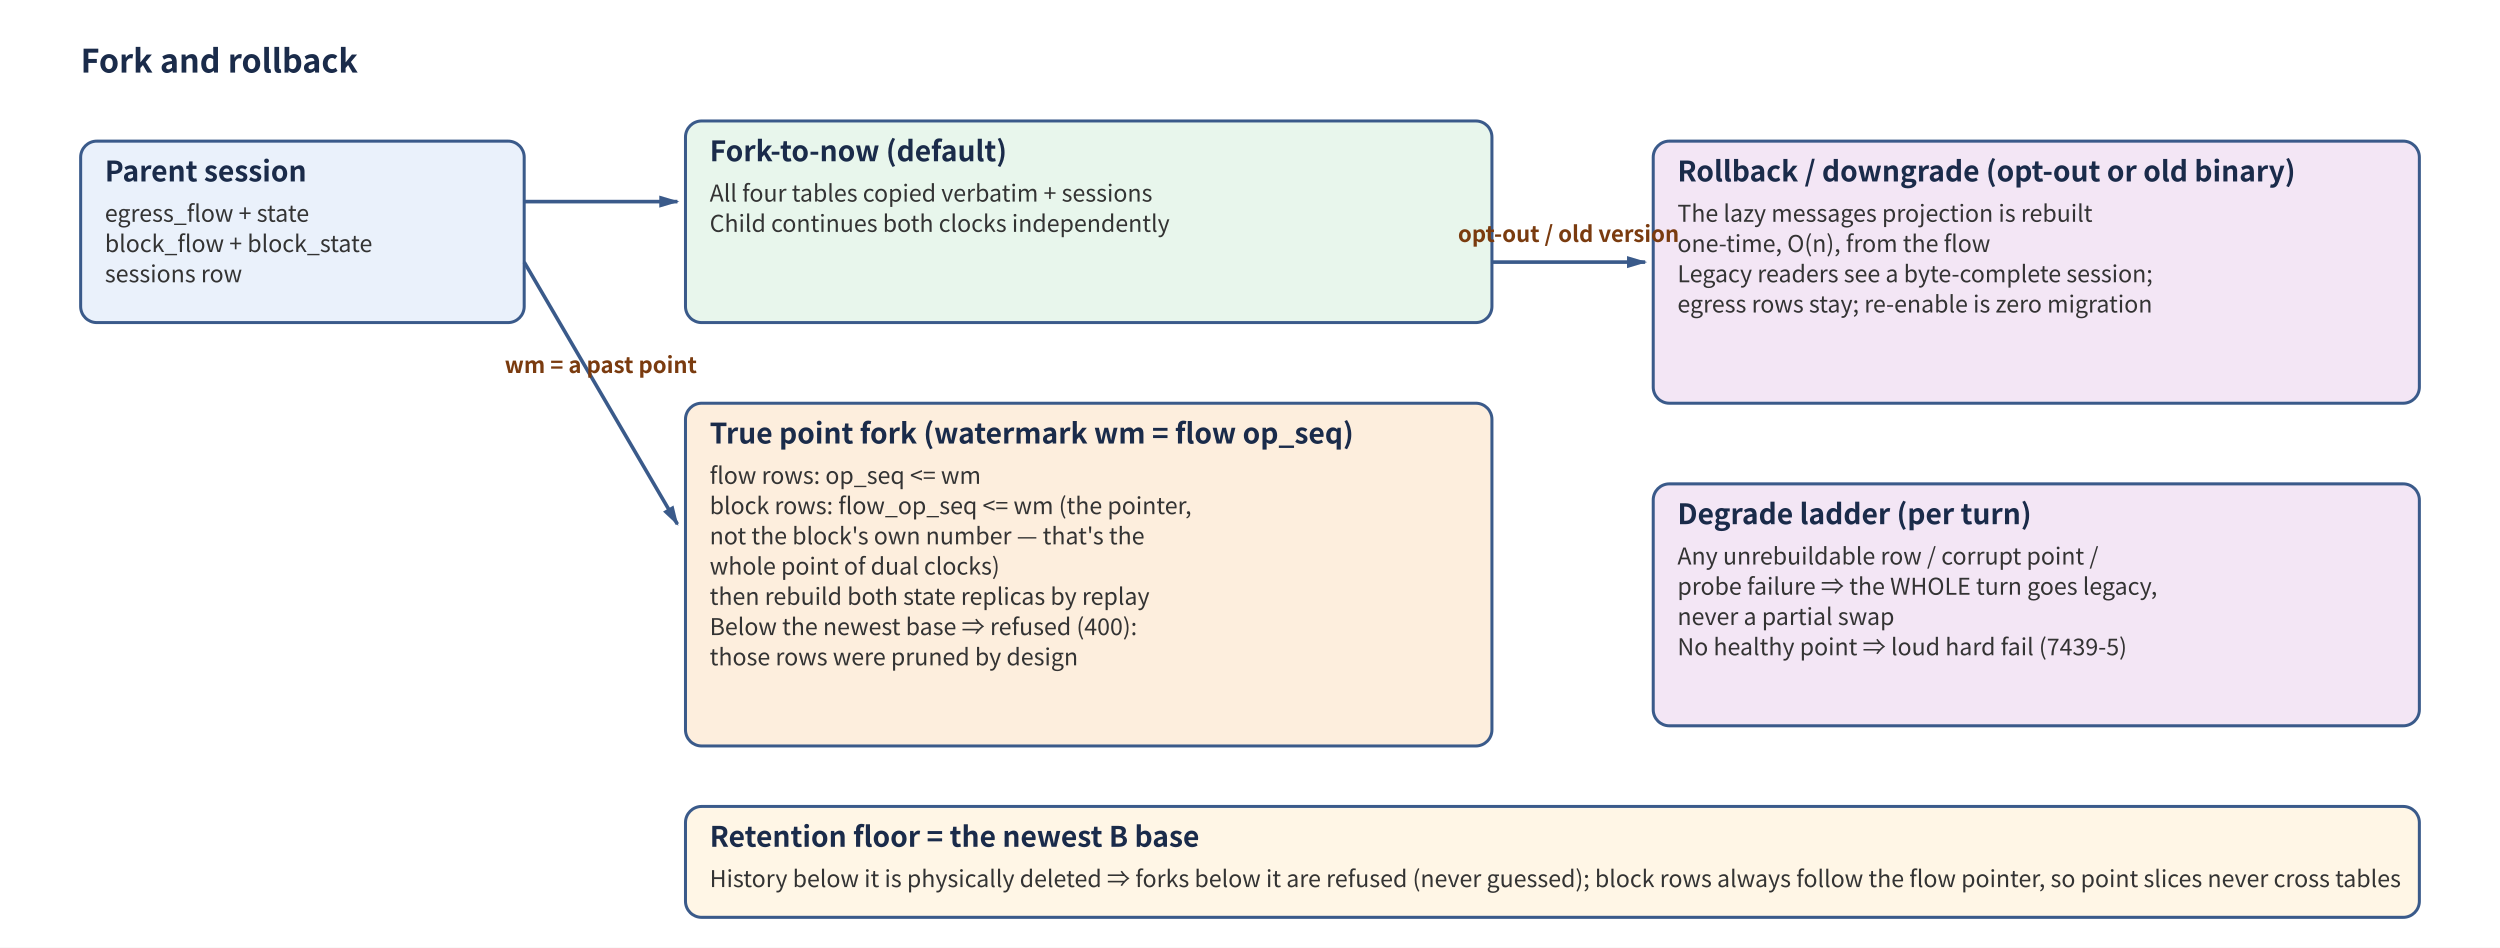
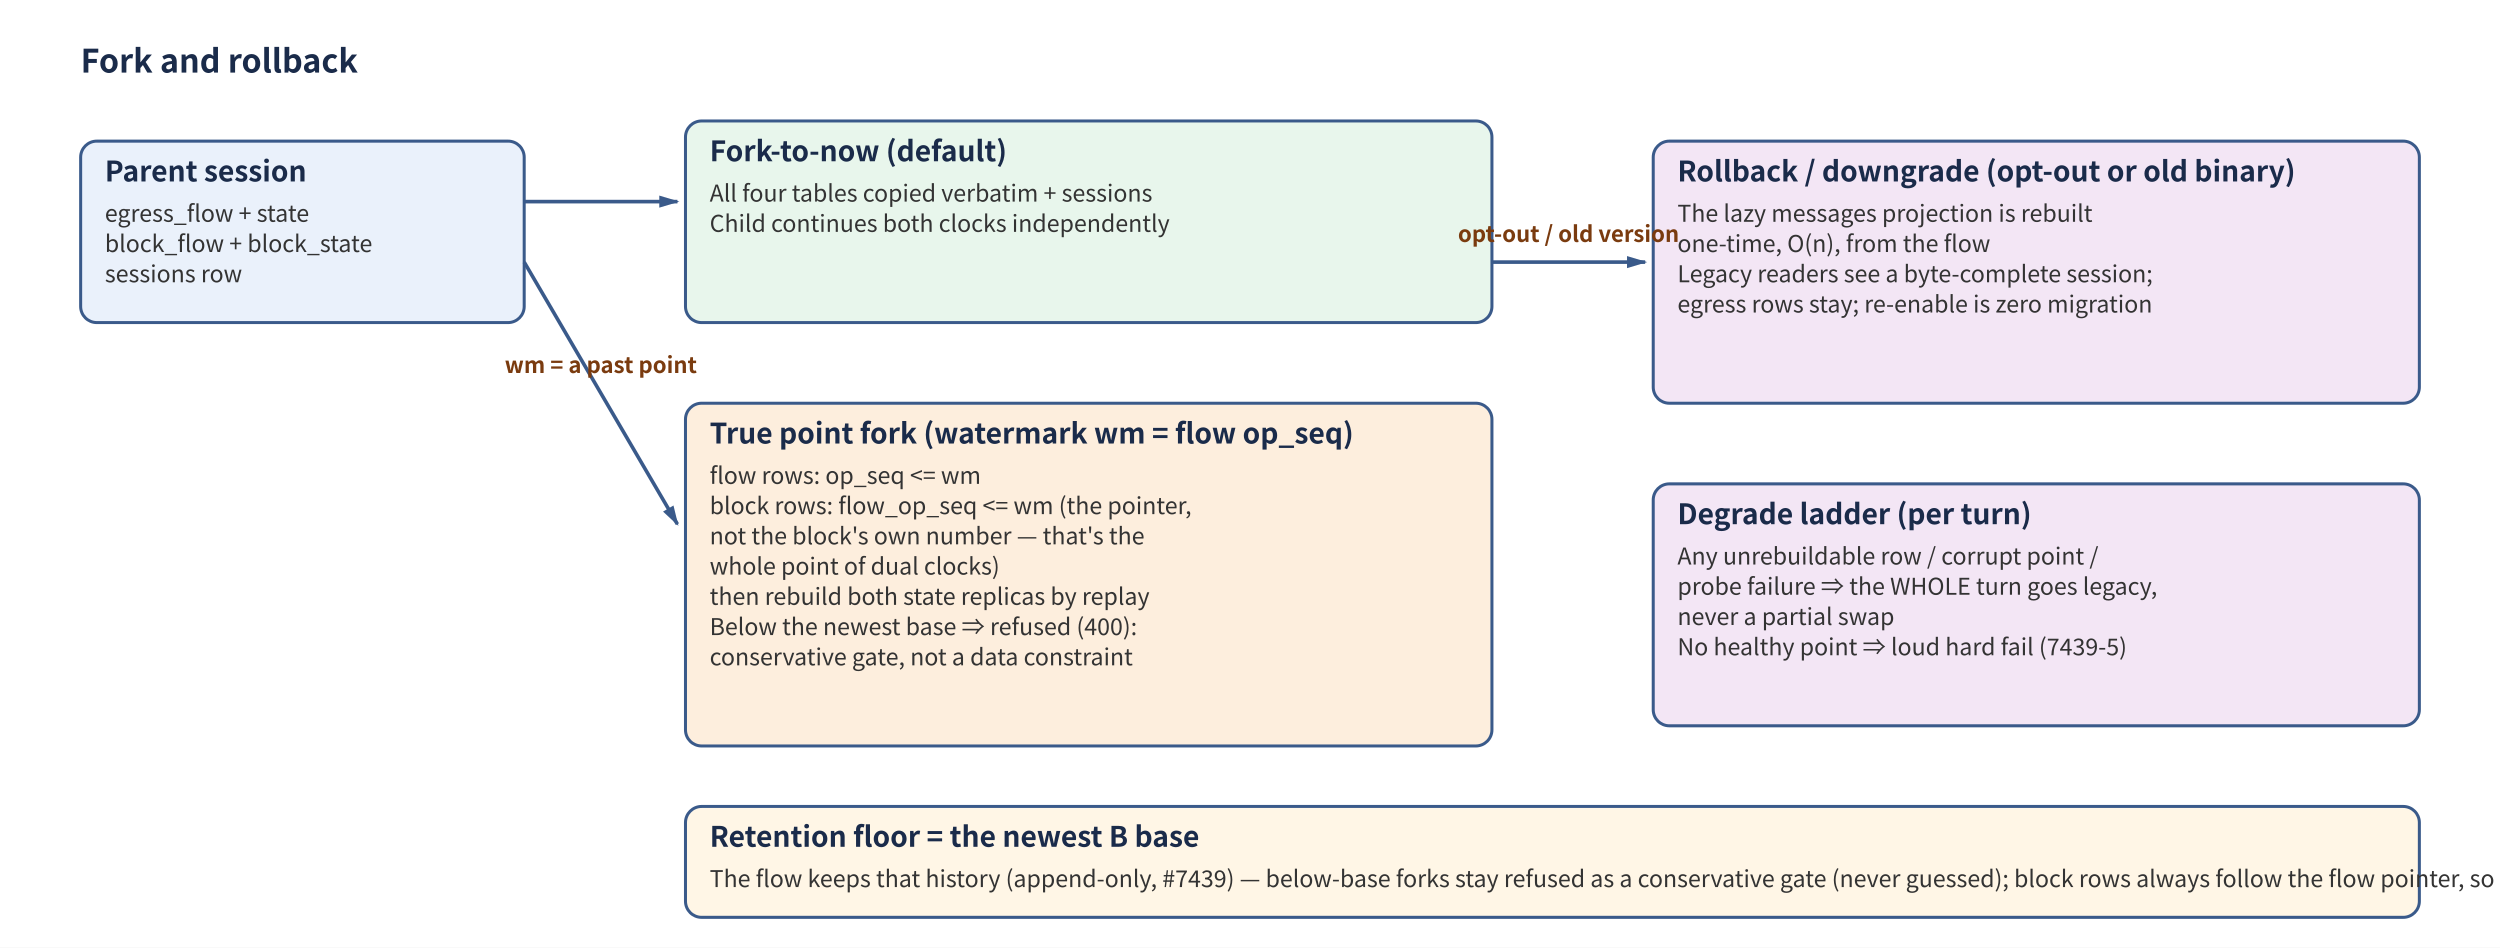
<svg xmlns="http://www.w3.org/2000/svg" width="1240" height="470" viewBox="0 0 1240 470">
  <defs>
    <marker id="ah" markerWidth="10" markerHeight="8" refX="9" refY="3" orient="auto" markerUnits="userSpaceOnUse">
      <path d="M0,0 L10,3 L0,6 z" fill="#3a5a8a" />
    </marker>
  </defs>
  <rect width="1240" height="470" fill="#ffffff" />
  <text x="40" y="36" font-family="Noto Sans CJK SC,Helvetica,Arial,sans-serif" font-size="16" font-weight="bold" fill="#1a2b4a">Fork and rollback</text>
  <rect x="40" y="70" width="220" height="90" rx="8" fill="#eaf1fb" stroke="#3a5a8a" stroke-width="1.5" />
  <text x="52" y="90" font-family="Noto Sans CJK SC,Helvetica,Arial,sans-serif" font-size="14" font-weight="bold" fill="#1a2b4a">Parent session</text>
  <text x="52" y="110" font-family="Noto Sans CJK SC,Helvetica,Arial,sans-serif" font-size="11.5" fill="#333">egress_flow + state</text>
  <text x="52" y="125" font-family="Noto Sans CJK SC,Helvetica,Arial,sans-serif" font-size="11.5" fill="#333">block_flow + block_state</text>
  <text x="52" y="140" font-family="Noto Sans CJK SC,Helvetica,Arial,sans-serif" font-size="11.5" fill="#333">sessions row</text>
  <rect x="340" y="60" width="400" height="100" rx="8" fill="#e8f6ec" stroke="#3a5a8a" stroke-width="1.5" />
  <text x="352" y="80" font-family="Noto Sans CJK SC,Helvetica,Arial,sans-serif" font-size="14" font-weight="bold" fill="#1a2b4a">Fork-to-now (default)</text>
  <text x="352" y="100" font-family="Noto Sans CJK SC,Helvetica,Arial,sans-serif" font-size="11.5" fill="#333">All four tables copied verbatim + sessions</text>
  <text x="352" y="115" font-family="Noto Sans CJK SC,Helvetica,Arial,sans-serif" font-size="11.5" fill="#333">Child continues both clocks independently</text>
  <rect x="340" y="200" width="400" height="170" rx="8" fill="#fdeedd" stroke="#3a5a8a" stroke-width="1.5" />
  <text x="352" y="220" font-family="Noto Sans CJK SC,Helvetica,Arial,sans-serif" font-size="14" font-weight="bold" fill="#1a2b4a">True point fork (watermark wm = flow op_seq)</text>
  <text x="352" y="240" font-family="Noto Sans CJK SC,Helvetica,Arial,sans-serif" font-size="11.5" fill="#333">flow rows: op_seq &lt;= wm</text>
  <text x="352" y="255" font-family="Noto Sans CJK SC,Helvetica,Arial,sans-serif" font-size="11.5" fill="#333">block rows: flow_op_seq &lt;= wm (the pointer,</text>
  <text x="352" y="270" font-family="Noto Sans CJK SC,Helvetica,Arial,sans-serif" font-size="11.5" fill="#333">not the block's own number — that's the</text>
  <text x="352" y="285" font-family="Noto Sans CJK SC,Helvetica,Arial,sans-serif" font-size="11.5" fill="#333">whole point of dual clocks)</text>
  <text x="352" y="300" font-family="Noto Sans CJK SC,Helvetica,Arial,sans-serif" font-size="11.5" fill="#333">then rebuild both state replicas by replay</text>
  <text x="352" y="315" font-family="Noto Sans CJK SC,Helvetica,Arial,sans-serif" font-size="11.5" fill="#333">Below the newest base ⇒ refused (400):</text>
-   <text x="352" y="330" font-family="Noto Sans CJK SC,Helvetica,Arial,sans-serif" font-size="11.5" fill="#333">those rows were pruned by design</text>
+   <text x="352" y="330" font-family="Noto Sans CJK SC,Helvetica,Arial,sans-serif" font-size="11.5" fill="#333">conservative gate, not a data constraint</text>
  <rect x="820" y="70" width="380" height="130" rx="8" fill="#f3e6f5" stroke="#3a5a8a" stroke-width="1.5" />
  <text x="832" y="90" font-family="Noto Sans CJK SC,Helvetica,Arial,sans-serif" font-size="14" font-weight="bold" fill="#1a2b4a">Rollback / downgrade (opt-out or old binary)</text>
  <text x="832" y="110" font-family="Noto Sans CJK SC,Helvetica,Arial,sans-serif" font-size="11.5" fill="#333">The lazy messages projection is rebuilt</text>
  <text x="832" y="125" font-family="Noto Sans CJK SC,Helvetica,Arial,sans-serif" font-size="11.5" fill="#333">one-time, O(n), from the flow</text>
  <text x="832" y="140" font-family="Noto Sans CJK SC,Helvetica,Arial,sans-serif" font-size="11.5" fill="#333">Legacy readers see a byte-complete session;</text>
  <text x="832" y="155" font-family="Noto Sans CJK SC,Helvetica,Arial,sans-serif" font-size="11.5" fill="#333">egress rows stay; re-enable is zero migration</text>
  <rect x="820" y="240" width="380" height="120" rx="8" fill="#f3e6f5" stroke="#3a5a8a" stroke-width="1.5" />
  <text x="832" y="260" font-family="Noto Sans CJK SC,Helvetica,Arial,sans-serif" font-size="14" font-weight="bold" fill="#1a2b4a">Degrade ladder (per turn)</text>
  <text x="832" y="280" font-family="Noto Sans CJK SC,Helvetica,Arial,sans-serif" font-size="11.5" fill="#333">Any unrebuildable row / corrupt point /</text>
  <text x="832" y="295" font-family="Noto Sans CJK SC,Helvetica,Arial,sans-serif" font-size="11.5" fill="#333">probe failure ⇒ the WHOLE turn goes legacy,</text>
  <text x="832" y="310" font-family="Noto Sans CJK SC,Helvetica,Arial,sans-serif" font-size="11.5" fill="#333">never a partial swap</text>
  <text x="832" y="325" font-family="Noto Sans CJK SC,Helvetica,Arial,sans-serif" font-size="11.5" fill="#333">No healthy point ⇒ loud hard fail (7439-5)</text>
  <line x1="260" y1="100" x2="336" y2="100" stroke="#3a5a8a" stroke-width="1.8" marker-end="url(#ah)" />
  <line x1="260" y1="130" x2="336" y2="260" stroke="#3a5a8a" stroke-width="1.8" marker-end="url(#ah)" />
  <text x="298" y="185" font-family="Noto Sans CJK SC,Helvetica,Arial,sans-serif" font-size="11" fill="#7a3b0f" text-anchor="middle" font-weight="bold">wm = a past point</text>
  <line x1="740" y1="130" x2="816" y2="130" stroke="#3a5a8a" stroke-width="1.8" marker-end="url(#ah)" />
  <text x="778" y="120" font-family="Noto Sans CJK SC,Helvetica,Arial,sans-serif" font-size="11" fill="#7a3b0f" text-anchor="middle" font-weight="bold">opt-out / old version</text>
  <rect x="340" y="400" width="860" height="55" rx="8" fill="#fff6e6" stroke="#3a5a8a" stroke-width="1.5" />
  <text x="352" y="420" font-family="Noto Sans CJK SC,Helvetica,Arial,sans-serif" font-size="14" font-weight="bold" fill="#1a2b4a">Retention floor = the newest B base</text>
-   <text x="352" y="440" font-family="Noto Sans CJK SC,Helvetica,Arial,sans-serif" font-size="11.5" fill="#333">History below it is physically deleted ⇒ forks below it are refused (never guessed); block rows always follow the flow pointer, so point slices never cross tables</text>
+   <text x="352" y="440" font-family="Noto Sans CJK SC,Helvetica,Arial,sans-serif" font-size="11.5" fill="#333">The flow keeps that history (append-only, #7439) — below-base forks stay refused as a conservative gate (never guessed); block rows always follow the flow pointer, so point slices never cross tables</text>
</svg>
